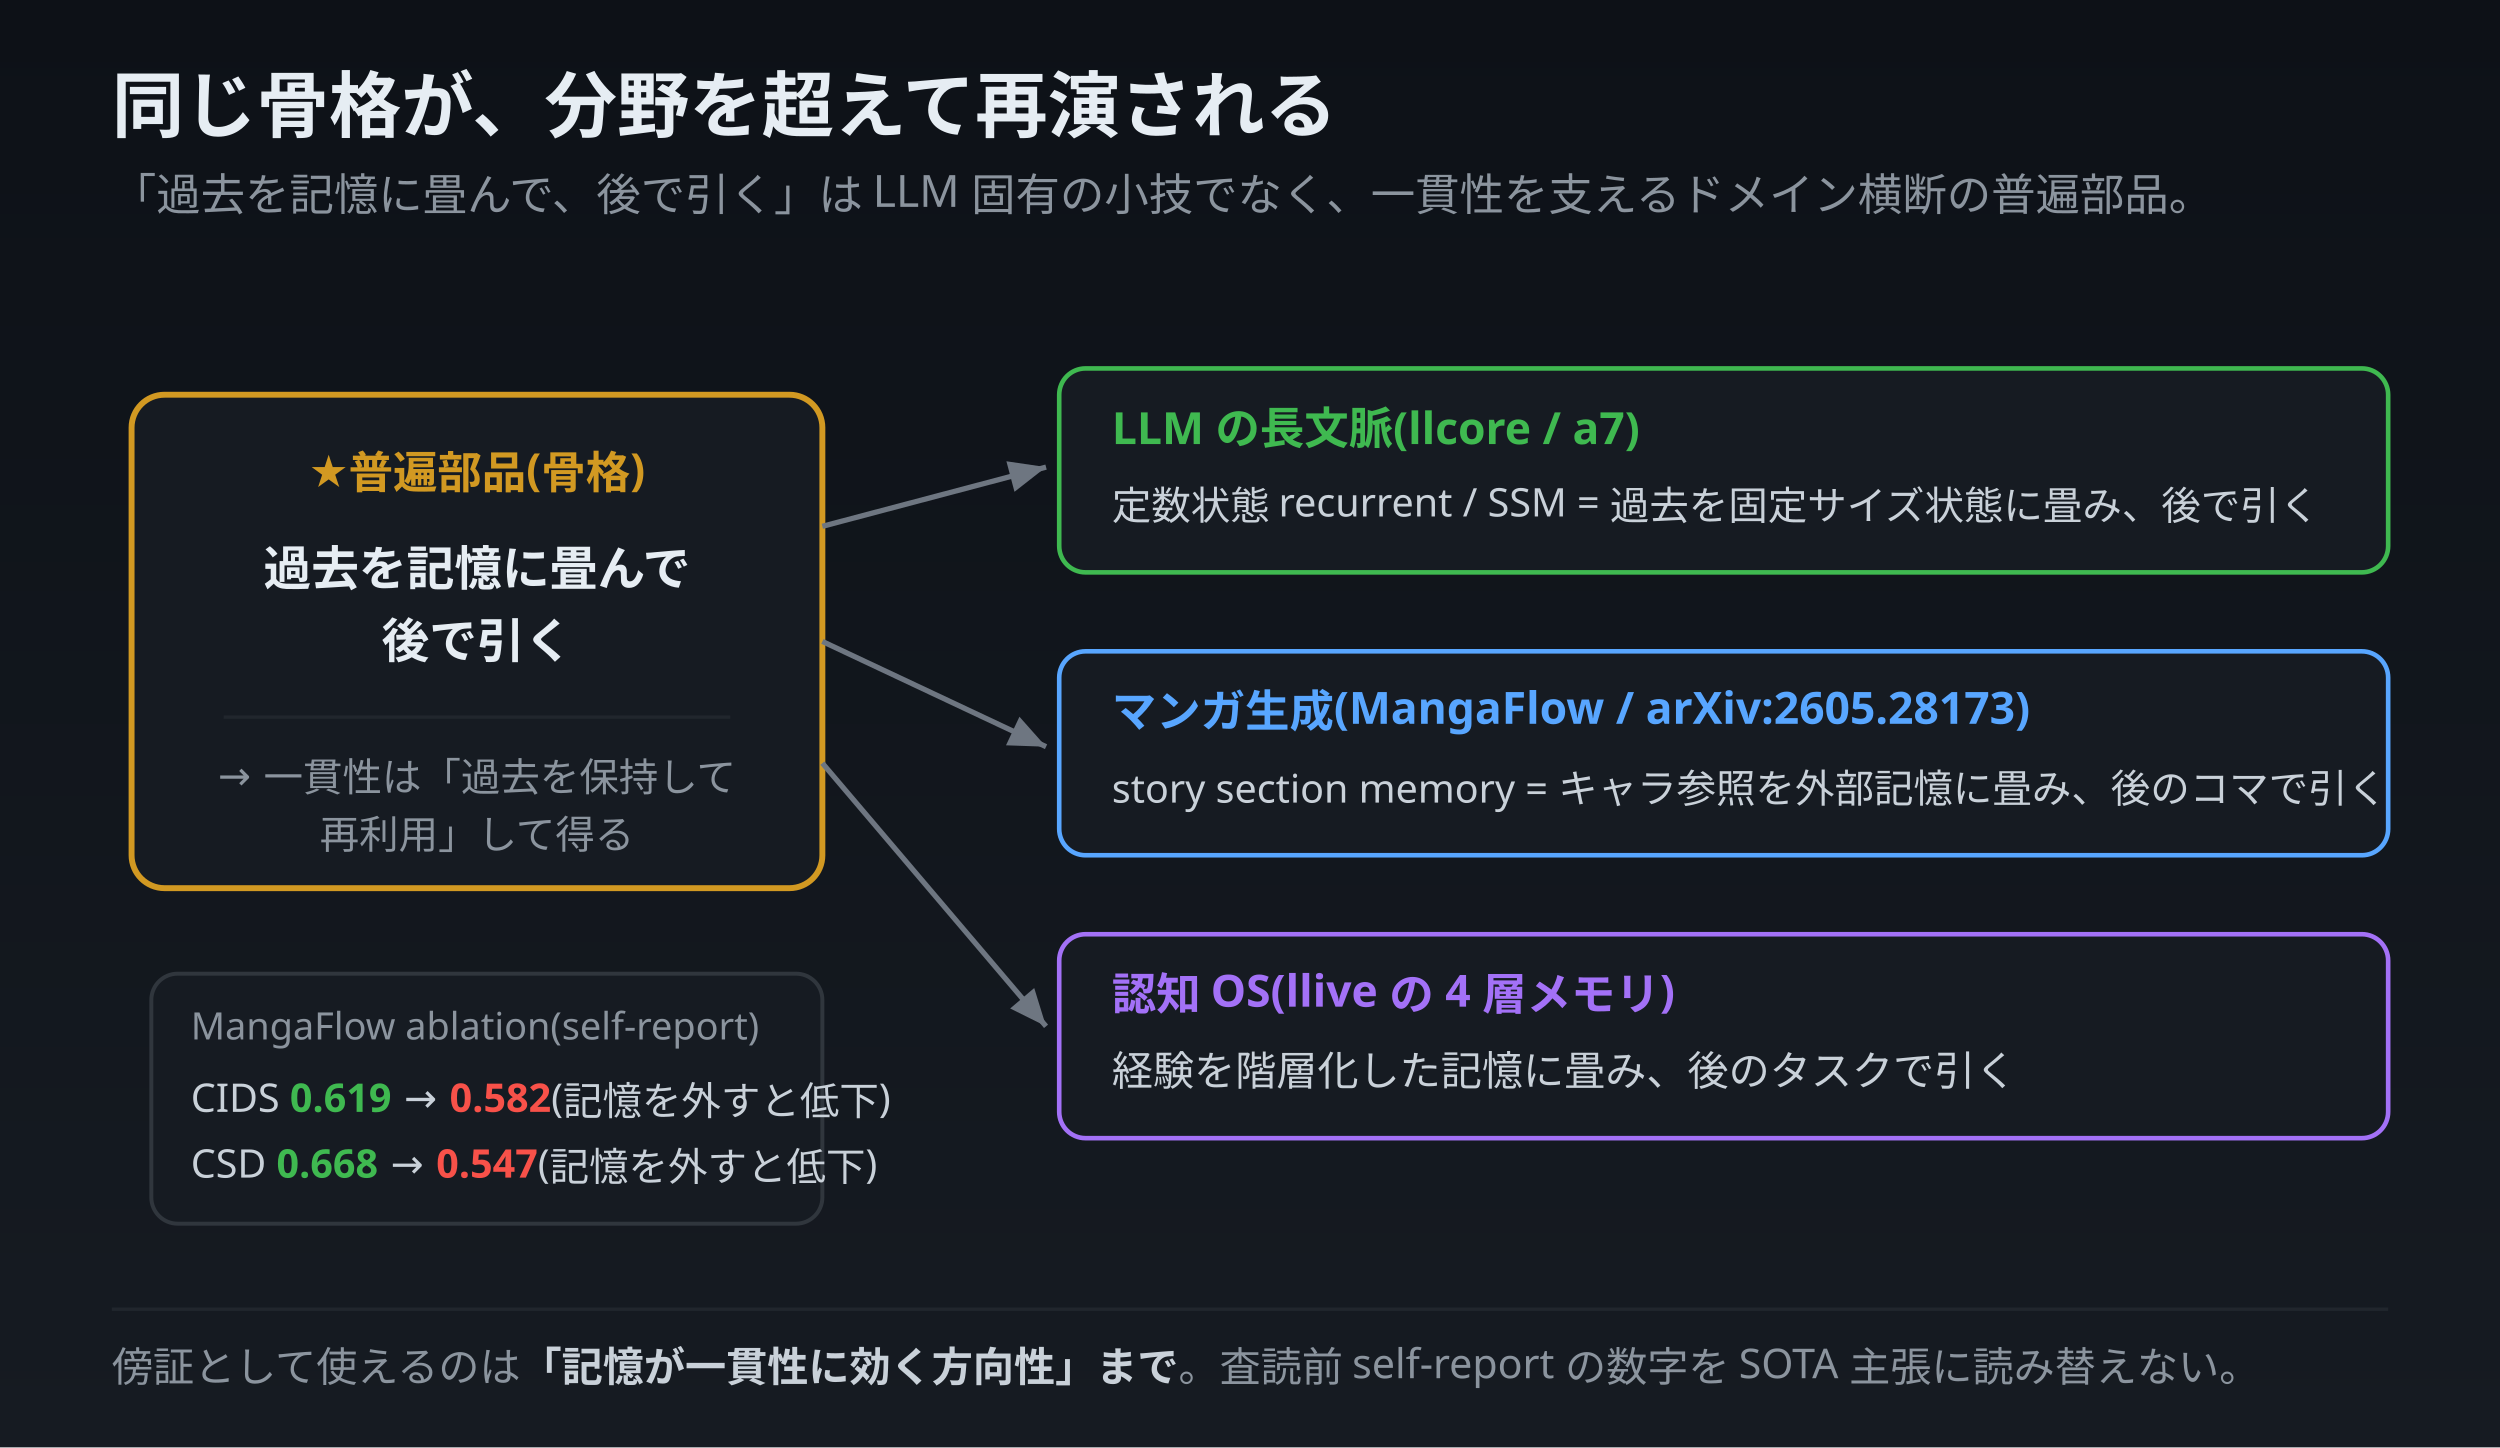
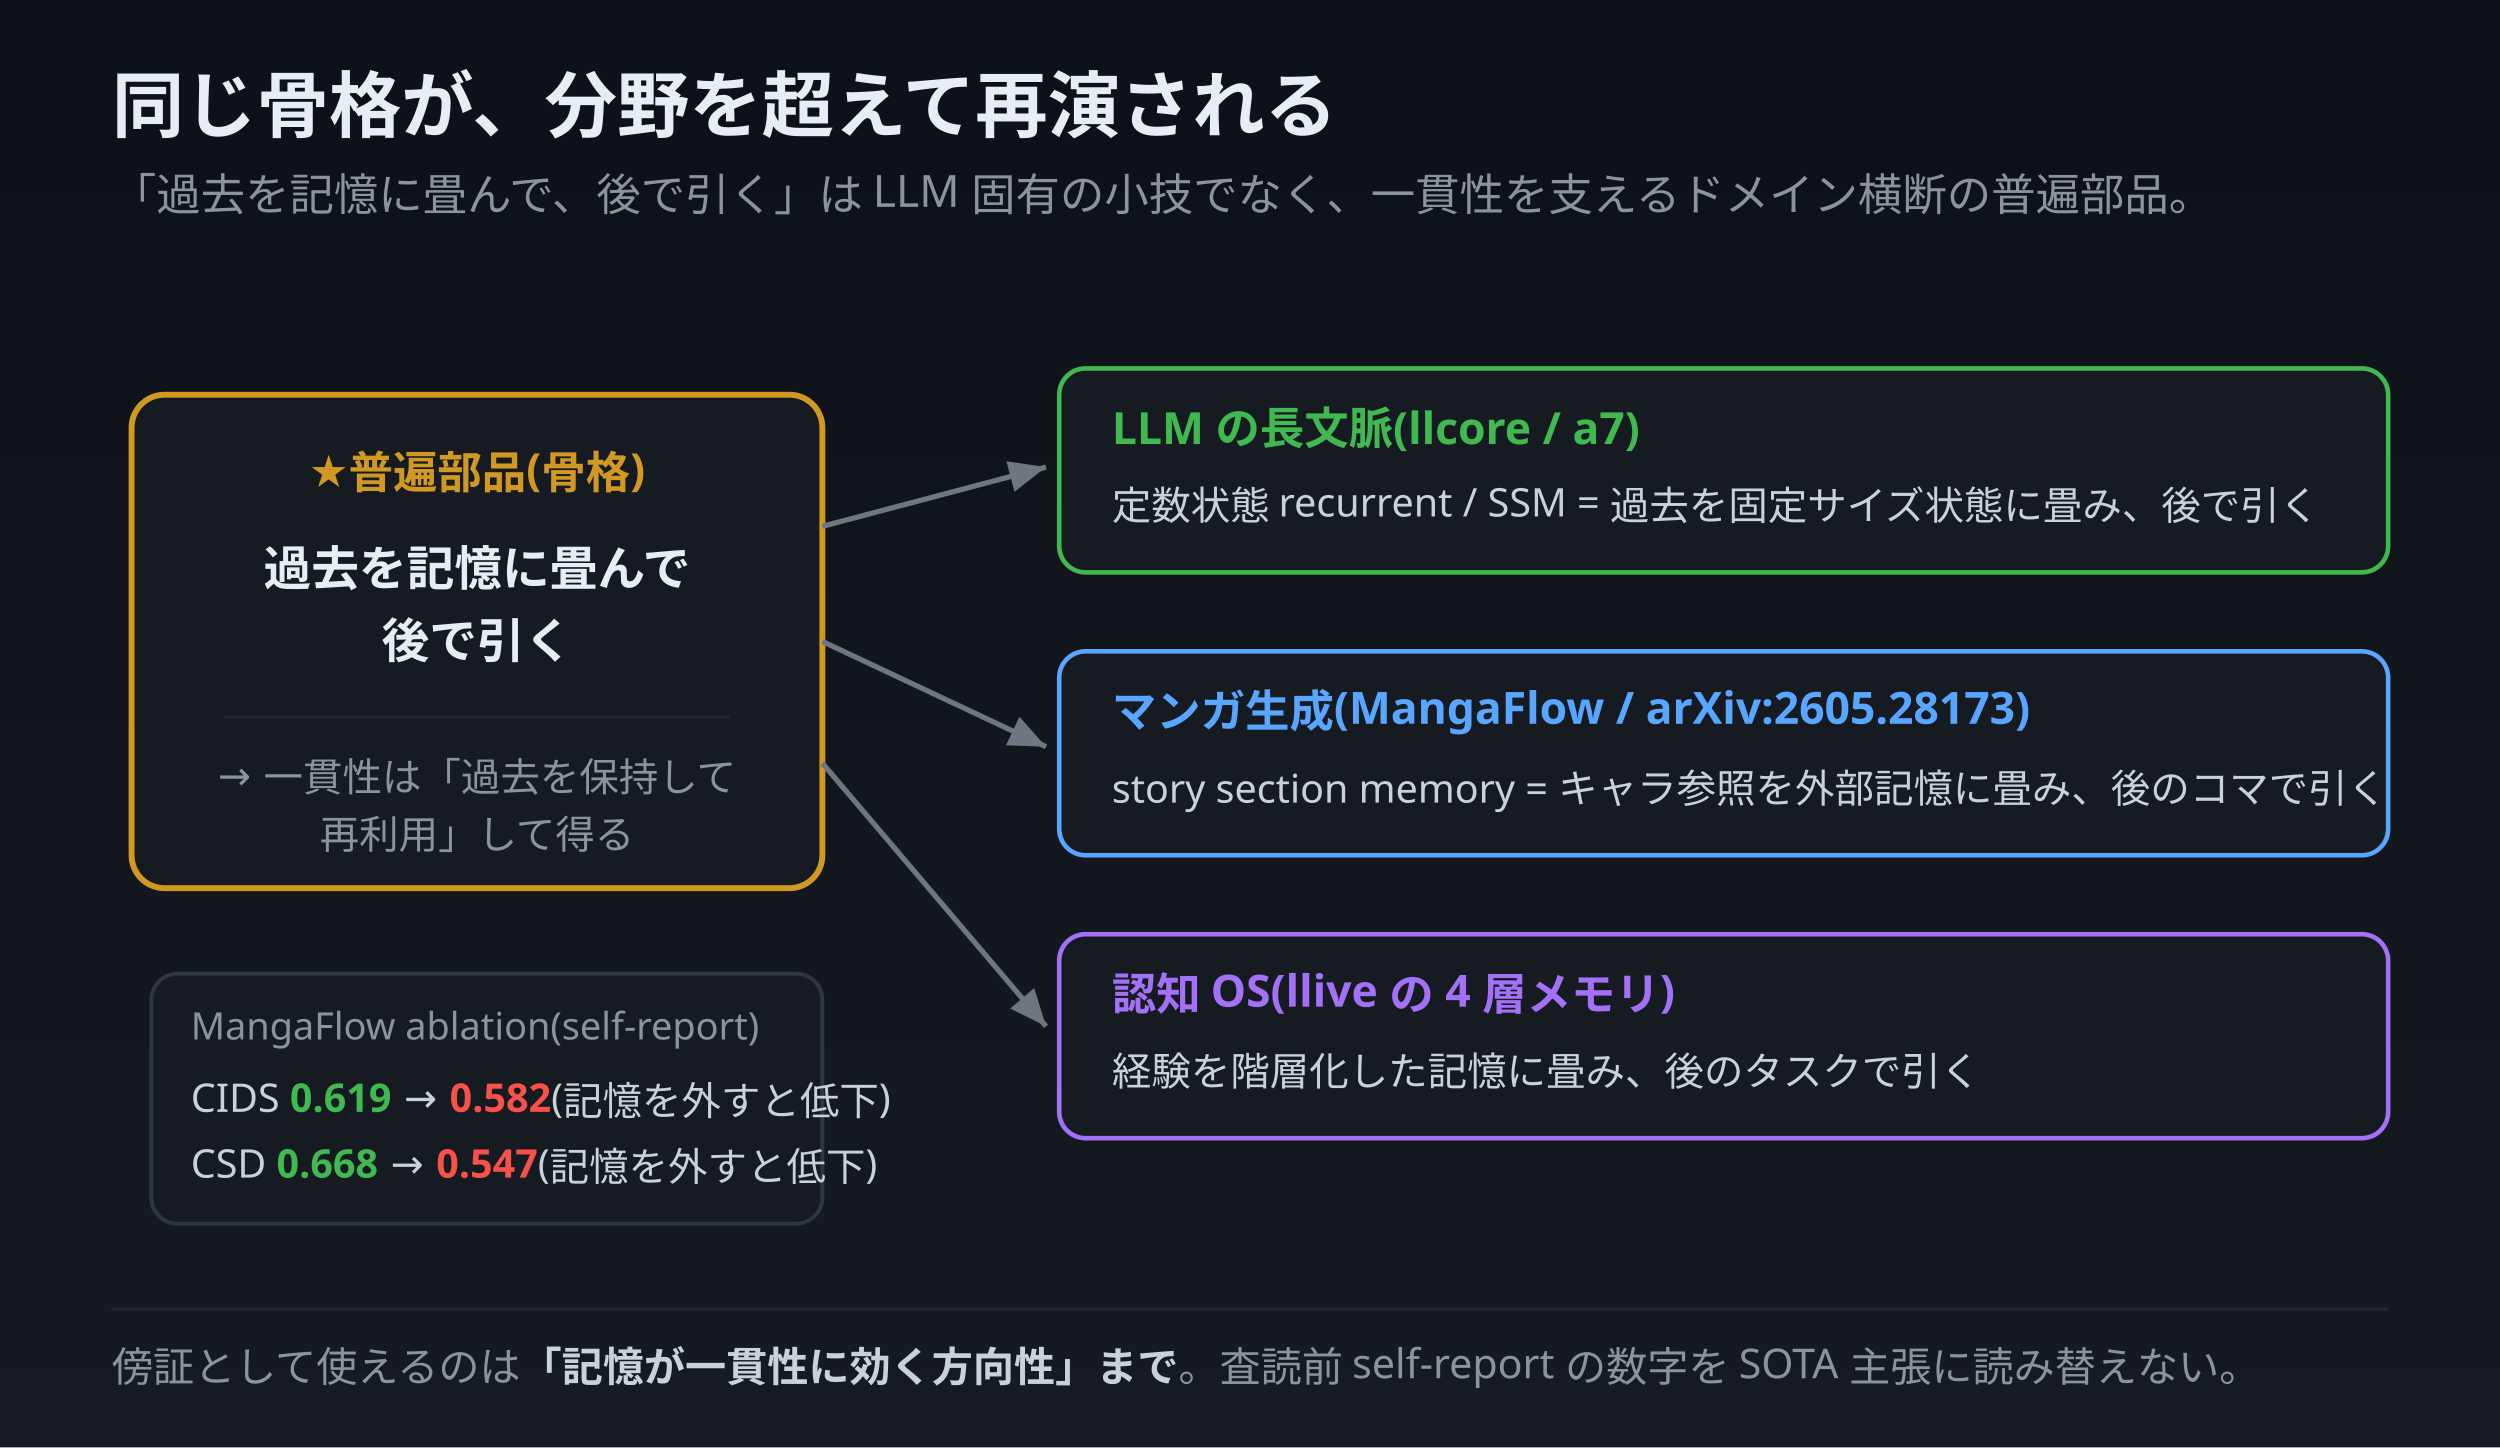
<svg xmlns="http://www.w3.org/2000/svg" viewBox="0 0 760 440" font-family="Segoe UI, Hiragino Kaku Gothic ProN, Meiryo, sans-serif">
  <defs>
    <linearGradient id="bg" x1="0" y1="0" x2="0" y2="1">
      <stop offset="0" stop-color="#0d1117" />
      <stop offset="1" stop-color="#161b22" />
    </linearGradient>
    <marker id="arr" markerWidth="9" markerHeight="9" refX="7" refY="3" orient="auto">
      <path d="M0,0 L7,3 L0,6 Z" fill="#6e7681" />
    </marker>
  </defs>
  <rect width="760" height="440" fill="url(#bg)" />
  <text x="34" y="40" fill="#e6edf3" font-size="22" font-weight="700">同じ骨格が、分野を超えて再演される</text>
  <text x="34" y="64" fill="#8b949e" font-size="13.5">「過去を記憶に畳んで、後で引く」は LLM 固有の小技でなく、一貫性を支えるドメイン横断の普遍部品。</text>
  <rect x="40" y="120" width="210" height="150" rx="10" fill="#161b22" stroke="#d29922" stroke-width="1.8" />
  <text x="145" y="148" fill="#d29922" font-size="13.5" font-weight="700" text-anchor="middle">★普遍部品(骨格)</text>
  <text x="145" y="178" fill="#e6edf3" font-size="14.5" font-weight="700" text-anchor="middle">過去を記憶に畳んで</text>
  <text x="145" y="200" fill="#e6edf3" font-size="14.5" font-weight="700" text-anchor="middle">後で引く</text>
  <line x1="68" y1="218" x2="222" y2="218" stroke="#21262d" stroke-width="1" />
  <text x="145" y="240" fill="#8b949e" font-size="12" text-anchor="middle">→ 一貫性は「過去を保持して</text>
  <text x="145" y="258" fill="#8b949e" font-size="12" text-anchor="middle">再利用」して得る</text>
  <line x1="250" y1="160" x2="318" y2="142" stroke="#6e7681" stroke-width="1.6" marker-end="url(#arr)" />
  <line x1="250" y1="195" x2="318" y2="227" stroke="#6e7681" stroke-width="1.6" marker-end="url(#arr)" />
  <line x1="250" y1="232" x2="318" y2="312" stroke="#6e7681" stroke-width="1.6" marker-end="url(#arr)" />
  <rect x="322" y="112" width="404" height="62" rx="8" fill="#161b22" stroke="#3fb950" stroke-width="1.4" />
  <text x="338" y="135" fill="#3fb950" font-size="13.5" font-weight="700">LLM の長文脈(llcore / a7)</text>
  <text x="338" y="158" fill="#c9d1d9" font-size="12">定数状態 recurrent / SSM = 過去を固定サイズ状態に畳み、後で引く</text>
  <rect x="322" y="198" width="404" height="62" rx="8" fill="#161b22" stroke="#58a6ff" stroke-width="1.4" />
  <text x="338" y="221" fill="#58a6ff" font-size="13.5" font-weight="700">マンガ生成(MangaFlow / arXiv:2605.28173)</text>
  <text x="338" y="244" fill="#c9d1d9" font-size="12">story section memory = キャラ参照を外部記憶に畳み、後のコマで引く</text>
  <rect x="322" y="284" width="404" height="62" rx="8" fill="#161b22" stroke="#a371f7" stroke-width="1.4" />
  <text x="338" y="307" fill="#a371f7" font-size="13.5" font-weight="700">認知 OS(llive の 4 層メモリ)</text>
-   <text x="338" y="330" fill="#c9d1d9" font-size="12.5">経験を階層化した記憶に畳み、後のタスクで引く</text>
+   <text x="338" y="330" fill="#c9d1d9" font-size="12">経験を階層化した記憶に畳み、後のタスクで引く</text>
  <rect x="46" y="296" width="204" height="76" rx="8" fill="#161b22" stroke="#30363d" stroke-width="1.2" />
  <text x="58" y="316" fill="#8b949e" font-size="11.5">MangaFlow ablation(self-report)</text>
  <text x="58" y="338" fill="#c9d1d9" font-size="12">CIDS  <tspan fill="#3fb950" font-weight="700">0.619</tspan> → <tspan fill="#f85149" font-weight="700">0.582</tspan>(記憶を外すと低下)</text>
  <text x="58" y="358" fill="#c9d1d9" font-size="12">CSD   <tspan fill="#3fb950" font-weight="700">0.668</tspan> → <tspan fill="#f85149" font-weight="700">0.547</tspan>(記憶を外すと低下)</text>
  <line x1="34" y1="398" x2="726" y2="398" stroke="#21262d" stroke-width="1" />
  <text x="34" y="420" fill="#8b949e" font-size="12.5">傍証として使えるのは<tspan fill="#c9d1d9" font-weight="700">「記憶が一貫性に効く方向性」まで</tspan>。査読前 self-report の数字を SOTA 主張に読み替えない。</text>
</svg>
